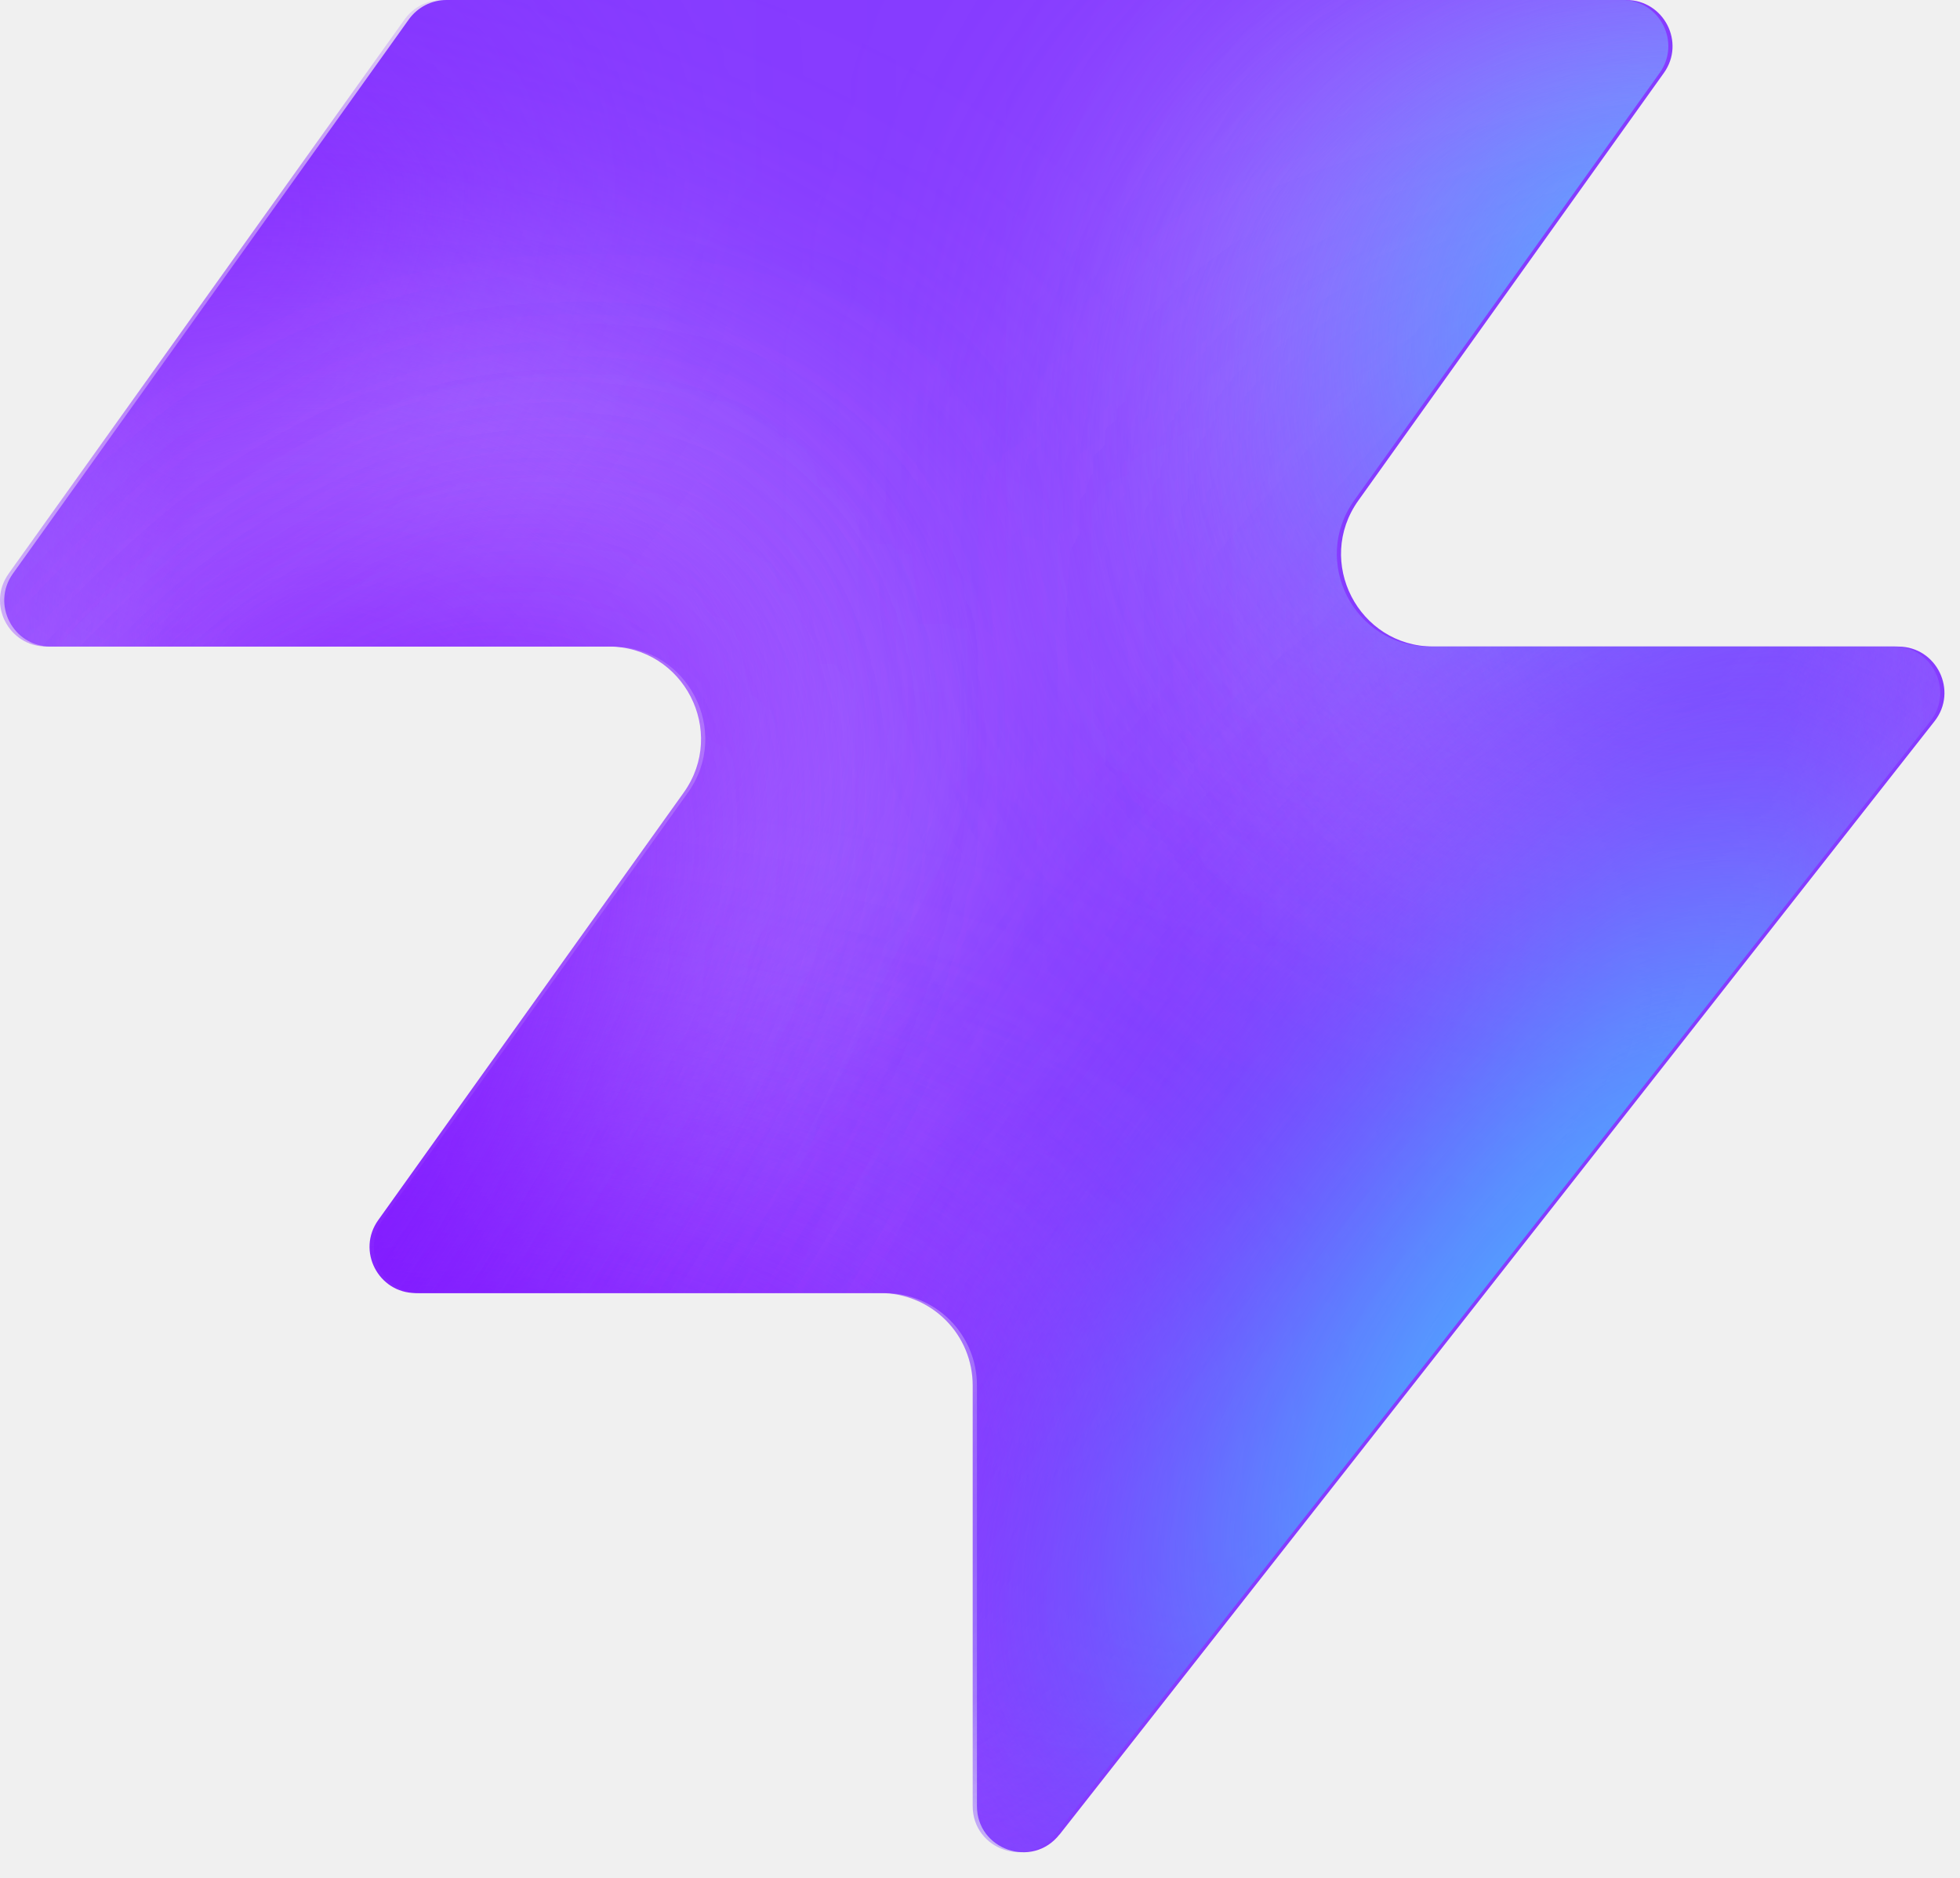
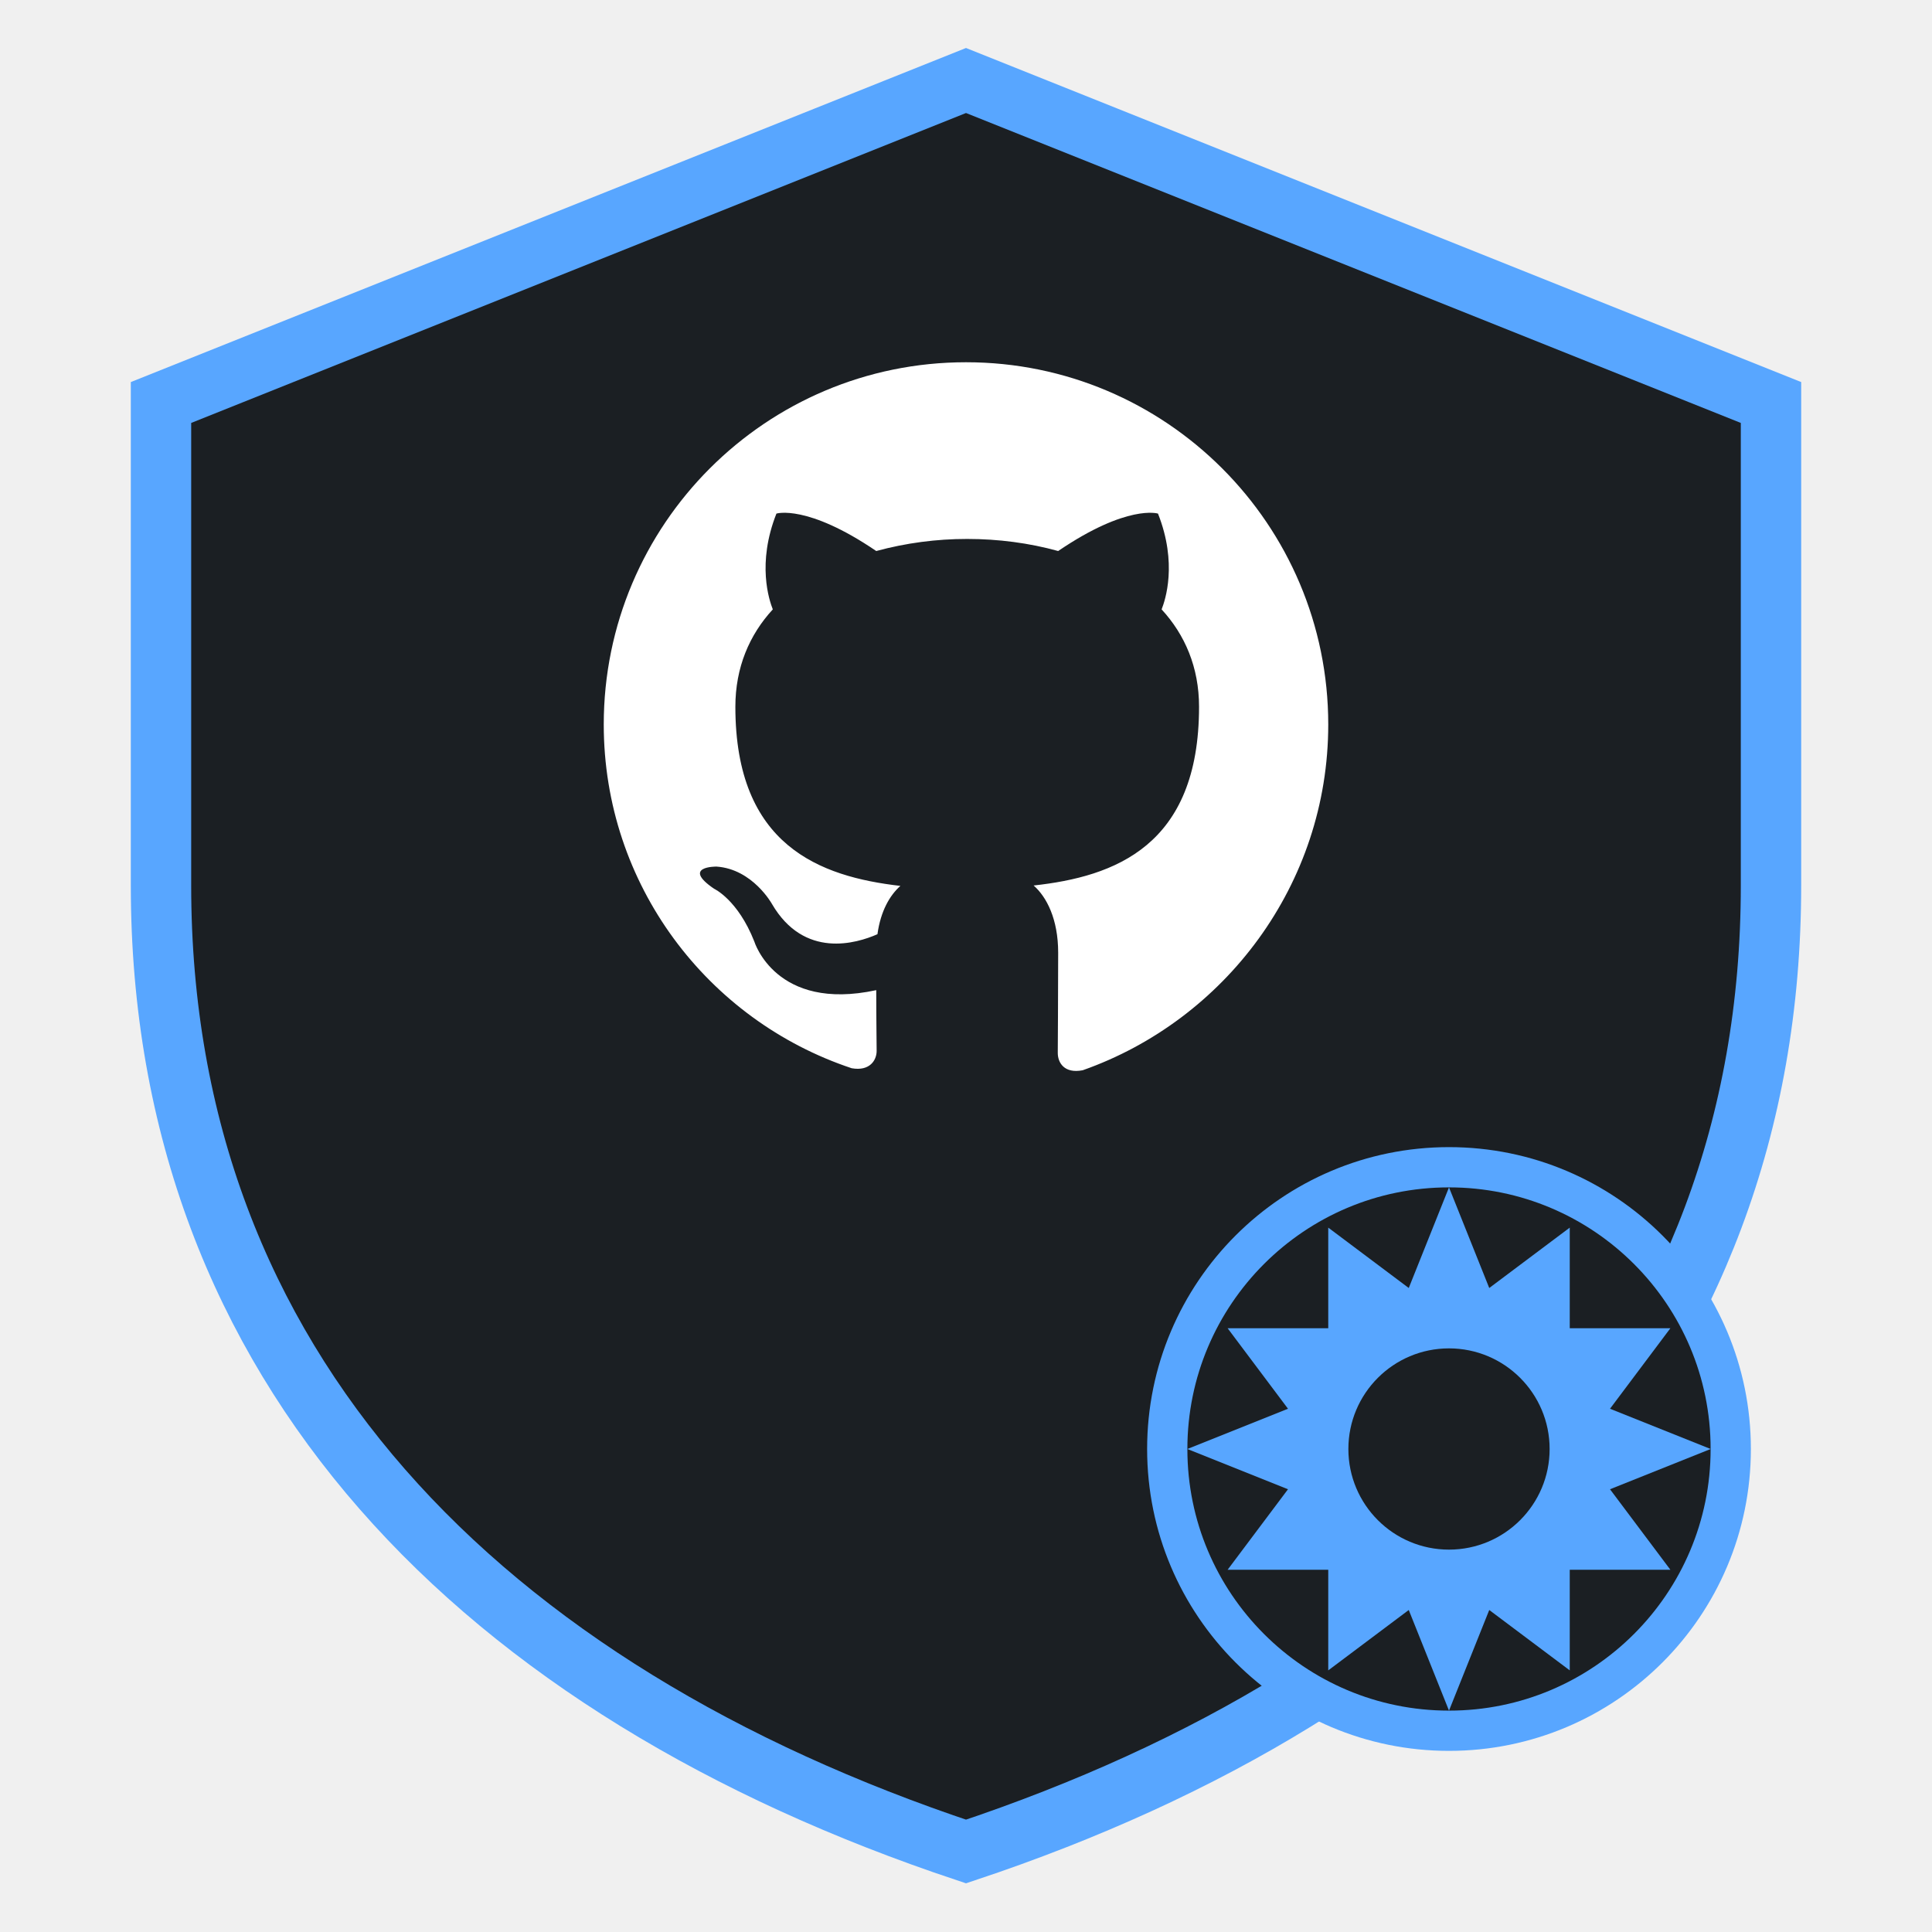
- <svg xmlns="http://www.w3.org/2000/svg" width="48" height="46" fill="none" viewBox="0 0 48 46">
-   <path fill="#863bff" d="M25.946 44.938c-.664.845-2.021.375-2.021-.698V33.937a2.26 2.26 0 0 0-2.262-2.262H10.287c-.92 0-1.456-1.04-.92-1.788l7.48-10.471c1.07-1.497 0-3.578-1.842-3.578H1.237c-.92 0-1.456-1.04-.92-1.788L10.013.474c.214-.297.556-.474.92-.474h28.894c.92 0 1.456 1.04.92 1.788l-7.48 10.471c-1.07 1.498 0 3.579 1.842 3.579h11.377c.943 0 1.473 1.088.89 1.83L25.947 44.94z" style="fill:#863bff;fill:color(display-p3 .525 .23 1);fill-opacity:1" />
-   <mask id="a" width="48" height="46" x="0" y="0" maskUnits="userSpaceOnUse" style="mask-type:alpha">
-     <path fill="#000" d="M25.842 44.938c-.664.844-2.021.375-2.021-.698V33.937a2.26 2.26 0 0 0-2.262-2.262H10.183c-.92 0-1.456-1.04-.92-1.788l7.48-10.471c1.07-1.498 0-3.579-1.842-3.579H1.133c-.92 0-1.456-1.04-.92-1.787L9.91.473c.214-.297.556-.474.92-.474h28.894c.92 0 1.456 1.04.92 1.788l-7.48 10.471c-1.07 1.498 0 3.578 1.842 3.578h11.377c.943 0 1.473 1.088.89 1.832L25.843 44.94z" style="fill:#000;fill-opacity:1" />
-   </mask>
-   <g mask="url(#a)">
-     <g filter="url(#b)">
-       <ellipse cx="5.508" cy="14.704" fill="#ede6ff" rx="5.508" ry="14.704" style="fill:#ede6ff;fill:color(display-p3 .927 .903 1);fill-opacity:1" transform="matrix(.00324 1 1 -.00324 -4.47 31.516)" />
-     </g>
-     <g filter="url(#c)">
-       <ellipse cx="10.399" cy="29.851" fill="#ede6ff" rx="10.399" ry="29.851" style="fill:#ede6ff;fill:color(display-p3 .927 .903 1);fill-opacity:1" transform="matrix(.00324 1 1 -.00324 -39.328 7.883)" />
-     </g>
-     <g filter="url(#d)">
-       <ellipse cx="5.508" cy="30.487" fill="#7e14ff" rx="5.508" ry="30.487" style="fill:#7e14ff;fill:color(display-p3 .492 .077 1);fill-opacity:1" transform="rotate(89.814 -25.913 -14.639)scale(1 -1)" />
-     </g>
-     <g filter="url(#e)">
-       <ellipse cx="5.508" cy="30.599" fill="#7e14ff" rx="5.508" ry="30.599" style="fill:#7e14ff;fill:color(display-p3 .492 .077 1);fill-opacity:1" transform="rotate(89.814 -32.644 -3.334)scale(1 -1)" />
-     </g>
-     <g filter="url(#f)">
-       <ellipse cx="5.508" cy="30.599" fill="#7e14ff" rx="5.508" ry="30.599" style="fill:#7e14ff;fill:color(display-p3 .492 .077 1);fill-opacity:1" transform="matrix(.00324 1 1 -.00324 -34.34 30.47)" />
-     </g>
-     <g filter="url(#g)">
-       <ellipse cx="14.072" cy="22.078" fill="#ede6ff" rx="14.072" ry="22.078" style="fill:#ede6ff;fill:color(display-p3 .927 .903 1);fill-opacity:1" transform="rotate(93.35 24.506 48.493)scale(-1 1)" />
-     </g>
-     <g filter="url(#h)">
-       <ellipse cx="3.47" cy="21.501" fill="#7e14ff" rx="3.47" ry="21.501" style="fill:#7e14ff;fill:color(display-p3 .492 .077 1);fill-opacity:1" transform="rotate(89.009 28.708 47.59)scale(-1 1)" />
-     </g>
-     <g filter="url(#i)">
-       <ellipse cx="3.47" cy="21.501" fill="#7e14ff" rx="3.47" ry="21.501" style="fill:#7e14ff;fill:color(display-p3 .492 .077 1);fill-opacity:1" transform="rotate(89.009 28.708 47.59)scale(-1 1)" />
-     </g>
-     <g filter="url(#j)">
-       <ellipse cx=".387" cy="8.972" fill="#7e14ff" rx="4.407" ry="29.108" style="fill:#7e14ff;fill:color(display-p3 .492 .077 1);fill-opacity:1" transform="rotate(39.51 .387 8.972)" />
-     </g>
-     <g filter="url(#k)">
-       <ellipse cx="47.523" cy="-6.092" fill="#7e14ff" rx="4.407" ry="29.108" style="fill:#7e14ff;fill:color(display-p3 .492 .077 1);fill-opacity:1" transform="rotate(37.892 47.523 -6.092)" />
-     </g>
-     <g filter="url(#l)">
-       <ellipse cx="41.412" cy="6.333" fill="#47bfff" rx="5.971" ry="9.665" style="fill:#47bfff;fill:color(display-p3 .28 .748 1);fill-opacity:1" transform="rotate(37.892 41.412 6.333)" />
-     </g>
-     <g filter="url(#m)">
-       <ellipse cx="-1.879" cy="38.332" fill="#7e14ff" rx="4.407" ry="29.108" style="fill:#7e14ff;fill:color(display-p3 .492 .077 1);fill-opacity:1" transform="rotate(37.892 -1.88 38.332)" />
-     </g>
-     <g filter="url(#n)">
-       <ellipse cx="-1.879" cy="38.332" fill="#7e14ff" rx="4.407" ry="29.108" style="fill:#7e14ff;fill:color(display-p3 .492 .077 1);fill-opacity:1" transform="rotate(37.892 -1.88 38.332)" />
-     </g>
-     <g filter="url(#o)">
-       <ellipse cx="35.651" cy="29.907" fill="#7e14ff" rx="4.407" ry="29.108" style="fill:#7e14ff;fill:color(display-p3 .492 .077 1);fill-opacity:1" transform="rotate(37.892 35.651 29.907)" />
-     </g>
-     <g filter="url(#p)">
-       <ellipse cx="38.418" cy="32.4" fill="#47bfff" rx="5.971" ry="15.297" style="fill:#47bfff;fill:color(display-p3 .28 .748 1);fill-opacity:1" transform="rotate(37.892 38.418 32.4)" />
-     </g>
+ <svg xmlns="http://www.w3.org/2000/svg" width="48" height="48" viewBox="0 0 48 48">
+   <path d="M24 2 L44 10 L44 22 C44 34 36 42 24 46 C12 42 4 34 4 22 L4 10 Z" fill="#1b1f23" stroke="#58a6ff" stroke-width="1.5" />
+   <g transform="translate(24, 18)" fill="#ffffff">
+     <path d="M0-9C-4.97-9-9-4.97-9 0c0 3.98 2.58 7.35 6.16 8.54.45.08.62-.2.62-.43 0-.21-.01-.77-.01-1.51-2.5.54-3.03-1.21-3.03-1.21-.41-1.04-1-1.31-1-1.31-.82-.56.06-.55.06-.55.9.06 1.38.93 1.38.93.8 1.37 2.1.98 2.62.75.08-.58.31-.97.57-1.2-2-.23-4.1-1-4.1-4.45 0-.98.35-1.79.93-2.42-.09-.23-.4-1.14.09-2.38 0 0 .76-.24 2.48.93a8.6 8.6 0 0 1 2.26-.3c.77 0 1.54.1 2.26.3 1.72-1.17 2.48-.93 2.48-.93.49 1.24.18 2.15.09 2.38.58.63.93 1.44.93 2.42 0 3.46-2.1 4.22-4.11 4.44.32.28.61.83.61 1.67 0 1.21-.01 2.19-.01 2.49 0 .24.16.52.62.43C6.42 7.35 9 3.98 9 0 9-4.97 4.97-9 0-9z" />
  </g>
-   <defs>
-     <filter id="b" width="60.045" height="41.654" x="-19.77" y="16.149" color-interpolation-filters="sRGB" filterUnits="userSpaceOnUse">
-       <feFlood flood-opacity="0" result="BackgroundImageFix" />
-       <feBlend in="SourceGraphic" in2="BackgroundImageFix" result="shape" />
-       <feGaussianBlur result="effect1_foregroundBlur_2002_17158" stdDeviation="7.659" />
-     </filter>
-     <filter id="c" width="90.34" height="51.437" x="-54.613" y="-7.533" color-interpolation-filters="sRGB" filterUnits="userSpaceOnUse">
-       <feFlood flood-opacity="0" result="BackgroundImageFix" />
-       <feBlend in="SourceGraphic" in2="BackgroundImageFix" result="shape" />
-       <feGaussianBlur result="effect1_foregroundBlur_2002_17158" stdDeviation="7.659" />
-     </filter>
-     <filter id="d" width="79.355" height="29.4" x="-49.64" y="2.03" color-interpolation-filters="sRGB" filterUnits="userSpaceOnUse">
-       <feFlood flood-opacity="0" result="BackgroundImageFix" />
-       <feBlend in="SourceGraphic" in2="BackgroundImageFix" result="shape" />
-       <feGaussianBlur result="effect1_foregroundBlur_2002_17158" stdDeviation="4.596" />
-     </filter>
-     <filter id="e" width="79.579" height="29.4" x="-45.045" y="20.029" color-interpolation-filters="sRGB" filterUnits="userSpaceOnUse">
-       <feFlood flood-opacity="0" result="BackgroundImageFix" />
-       <feBlend in="SourceGraphic" in2="BackgroundImageFix" result="shape" />
-       <feGaussianBlur result="effect1_foregroundBlur_2002_17158" stdDeviation="4.596" />
-     </filter>
-     <filter id="f" width="79.579" height="29.4" x="-43.513" y="21.178" color-interpolation-filters="sRGB" filterUnits="userSpaceOnUse">
-       <feFlood flood-opacity="0" result="BackgroundImageFix" />
-       <feBlend in="SourceGraphic" in2="BackgroundImageFix" result="shape" />
-       <feGaussianBlur result="effect1_foregroundBlur_2002_17158" stdDeviation="4.596" />
-     </filter>
-     <filter id="g" width="74.749" height="58.852" x="15.756" y="-17.901" color-interpolation-filters="sRGB" filterUnits="userSpaceOnUse">
-       <feFlood flood-opacity="0" result="BackgroundImageFix" />
-       <feBlend in="SourceGraphic" in2="BackgroundImageFix" result="shape" />
-       <feGaussianBlur result="effect1_foregroundBlur_2002_17158" stdDeviation="7.659" />
-     </filter>
-     <filter id="h" width="61.377" height="25.362" x="23.548" y="2.284" color-interpolation-filters="sRGB" filterUnits="userSpaceOnUse">
-       <feFlood flood-opacity="0" result="BackgroundImageFix" />
-       <feBlend in="SourceGraphic" in2="BackgroundImageFix" result="shape" />
-       <feGaussianBlur result="effect1_foregroundBlur_2002_17158" stdDeviation="4.596" />
-     </filter>
-     <filter id="i" width="61.377" height="25.362" x="23.548" y="2.284" color-interpolation-filters="sRGB" filterUnits="userSpaceOnUse">
-       <feFlood flood-opacity="0" result="BackgroundImageFix" />
-       <feBlend in="SourceGraphic" in2="BackgroundImageFix" result="shape" />
-       <feGaussianBlur result="effect1_foregroundBlur_2002_17158" stdDeviation="4.596" />
-     </filter>
-     <filter id="j" width="56.045" height="63.649" x="-27.636" y="-22.853" color-interpolation-filters="sRGB" filterUnits="userSpaceOnUse">
-       <feFlood flood-opacity="0" result="BackgroundImageFix" />
-       <feBlend in="SourceGraphic" in2="BackgroundImageFix" result="shape" />
-       <feGaussianBlur result="effect1_foregroundBlur_2002_17158" stdDeviation="4.596" />
-     </filter>
-     <filter id="k" width="54.814" height="64.646" x="20.116" y="-38.415" color-interpolation-filters="sRGB" filterUnits="userSpaceOnUse">
-       <feFlood flood-opacity="0" result="BackgroundImageFix" />
-       <feBlend in="SourceGraphic" in2="BackgroundImageFix" result="shape" />
-       <feGaussianBlur result="effect1_foregroundBlur_2002_17158" stdDeviation="4.596" />
-     </filter>
-     <filter id="l" width="33.541" height="35.313" x="24.641" y="-11.323" color-interpolation-filters="sRGB" filterUnits="userSpaceOnUse">
-       <feFlood flood-opacity="0" result="BackgroundImageFix" />
-       <feBlend in="SourceGraphic" in2="BackgroundImageFix" result="shape" />
-       <feGaussianBlur result="effect1_foregroundBlur_2002_17158" stdDeviation="4.596" />
-     </filter>
-     <filter id="m" width="54.814" height="64.646" x="-29.286" y="6.009" color-interpolation-filters="sRGB" filterUnits="userSpaceOnUse">
-       <feFlood flood-opacity="0" result="BackgroundImageFix" />
-       <feBlend in="SourceGraphic" in2="BackgroundImageFix" result="shape" />
-       <feGaussianBlur result="effect1_foregroundBlur_2002_17158" stdDeviation="4.596" />
-     </filter>
-     <filter id="n" width="54.814" height="64.646" x="-29.286" y="6.009" color-interpolation-filters="sRGB" filterUnits="userSpaceOnUse">
-       <feFlood flood-opacity="0" result="BackgroundImageFix" />
-       <feBlend in="SourceGraphic" in2="BackgroundImageFix" result="shape" />
-       <feGaussianBlur result="effect1_foregroundBlur_2002_17158" stdDeviation="4.596" />
-     </filter>
-     <filter id="o" width="54.814" height="64.646" x="8.244" y="-2.416" color-interpolation-filters="sRGB" filterUnits="userSpaceOnUse">
-       <feFlood flood-opacity="0" result="BackgroundImageFix" />
-       <feBlend in="SourceGraphic" in2="BackgroundImageFix" result="shape" />
-       <feGaussianBlur result="effect1_foregroundBlur_2002_17158" stdDeviation="4.596" />
-     </filter>
-     <filter id="p" width="39.409" height="43.623" x="18.713" y="10.588" color-interpolation-filters="sRGB" filterUnits="userSpaceOnUse">
-       <feFlood flood-opacity="0" result="BackgroundImageFix" />
-       <feBlend in="SourceGraphic" in2="BackgroundImageFix" result="shape" />
-       <feGaussianBlur result="effect1_foregroundBlur_2002_17158" stdDeviation="4.596" />
-     </filter>
-   </defs>
+   <g transform="translate(36, 36)">
+     <circle cx="0" cy="0" r="7" fill="#1b1f23" stroke="#58a6ff" stroke-width="1" />
+     <path d="M0-6.5 L1-4 L3-5.5 L3-3 L5.5-3 L4-1 L6.5 0 L4 1 L5.5 3 L3 3 L3 5.5 L1 4 L0 6.5 L-1 4 L-3 5.5 L-3 3 L-5.5 3 L-4 1 L-6.5 0 L-4-1 L-5.5-3 L-3-3 L-3-5.5 L-1-4 Z" fill="#58a6ff" />
+     <circle cx="0" cy="0" r="2.5" fill="#1b1f23" />
+   </g>
</svg>
